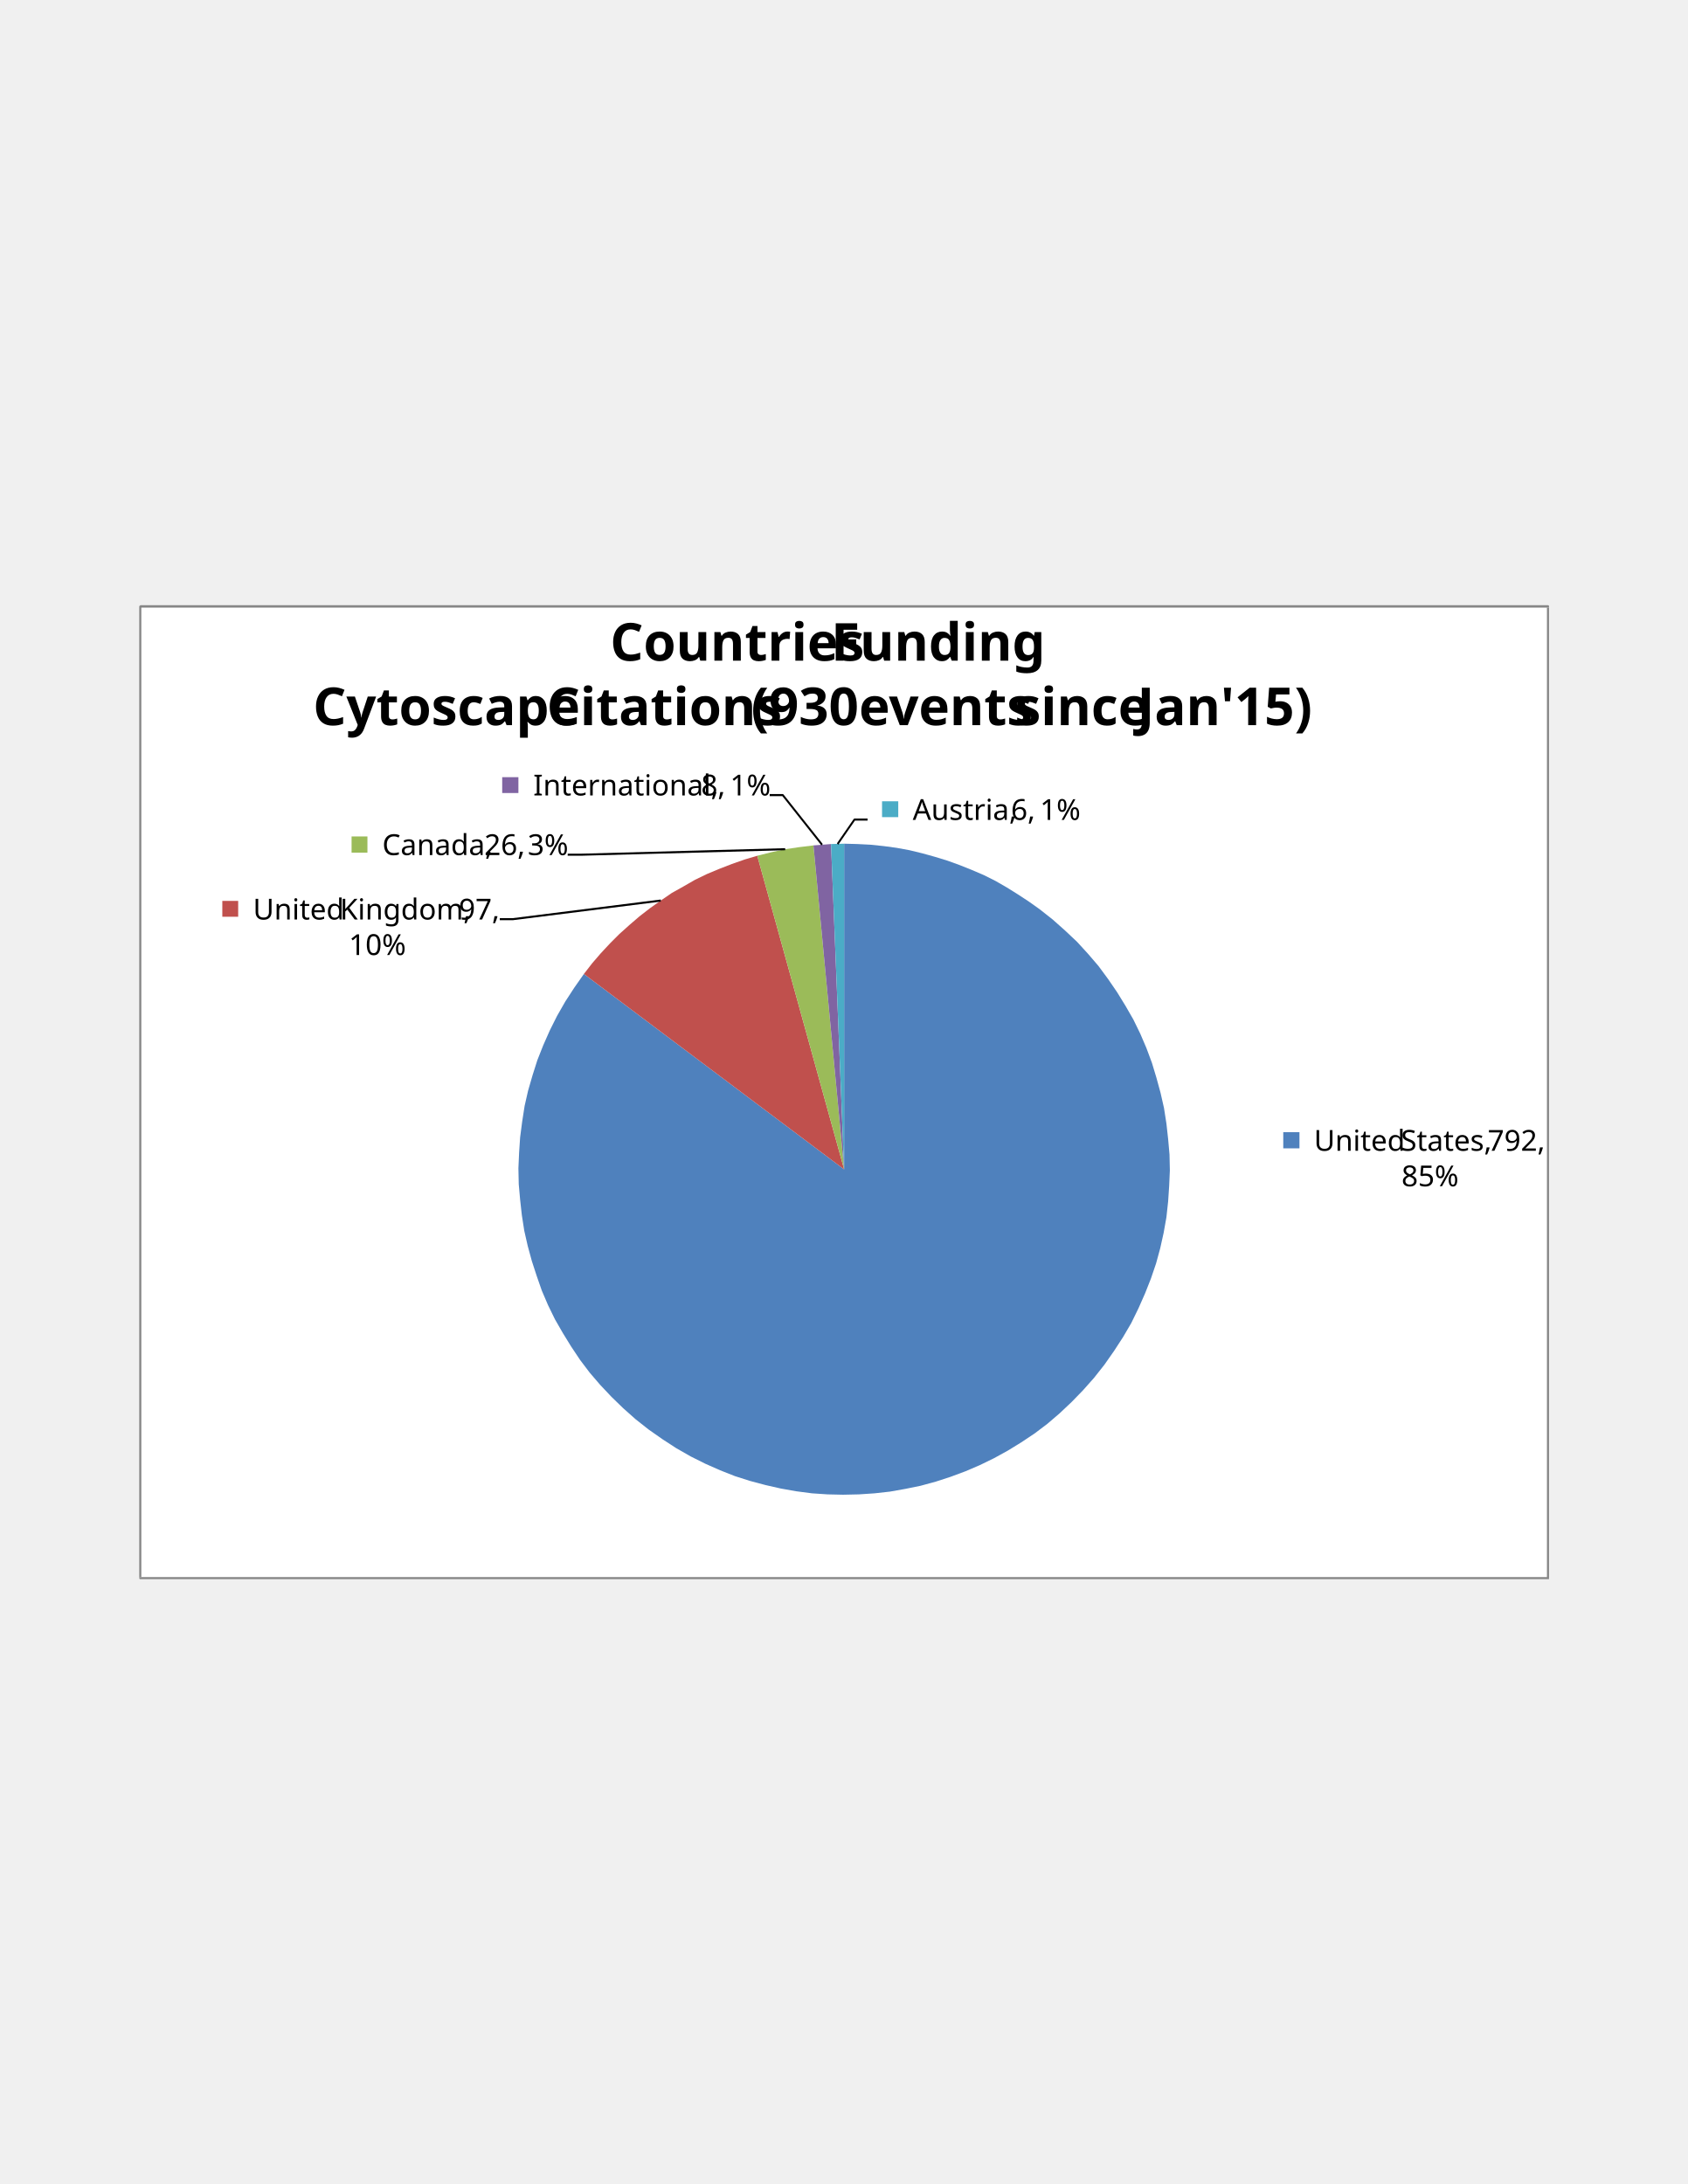
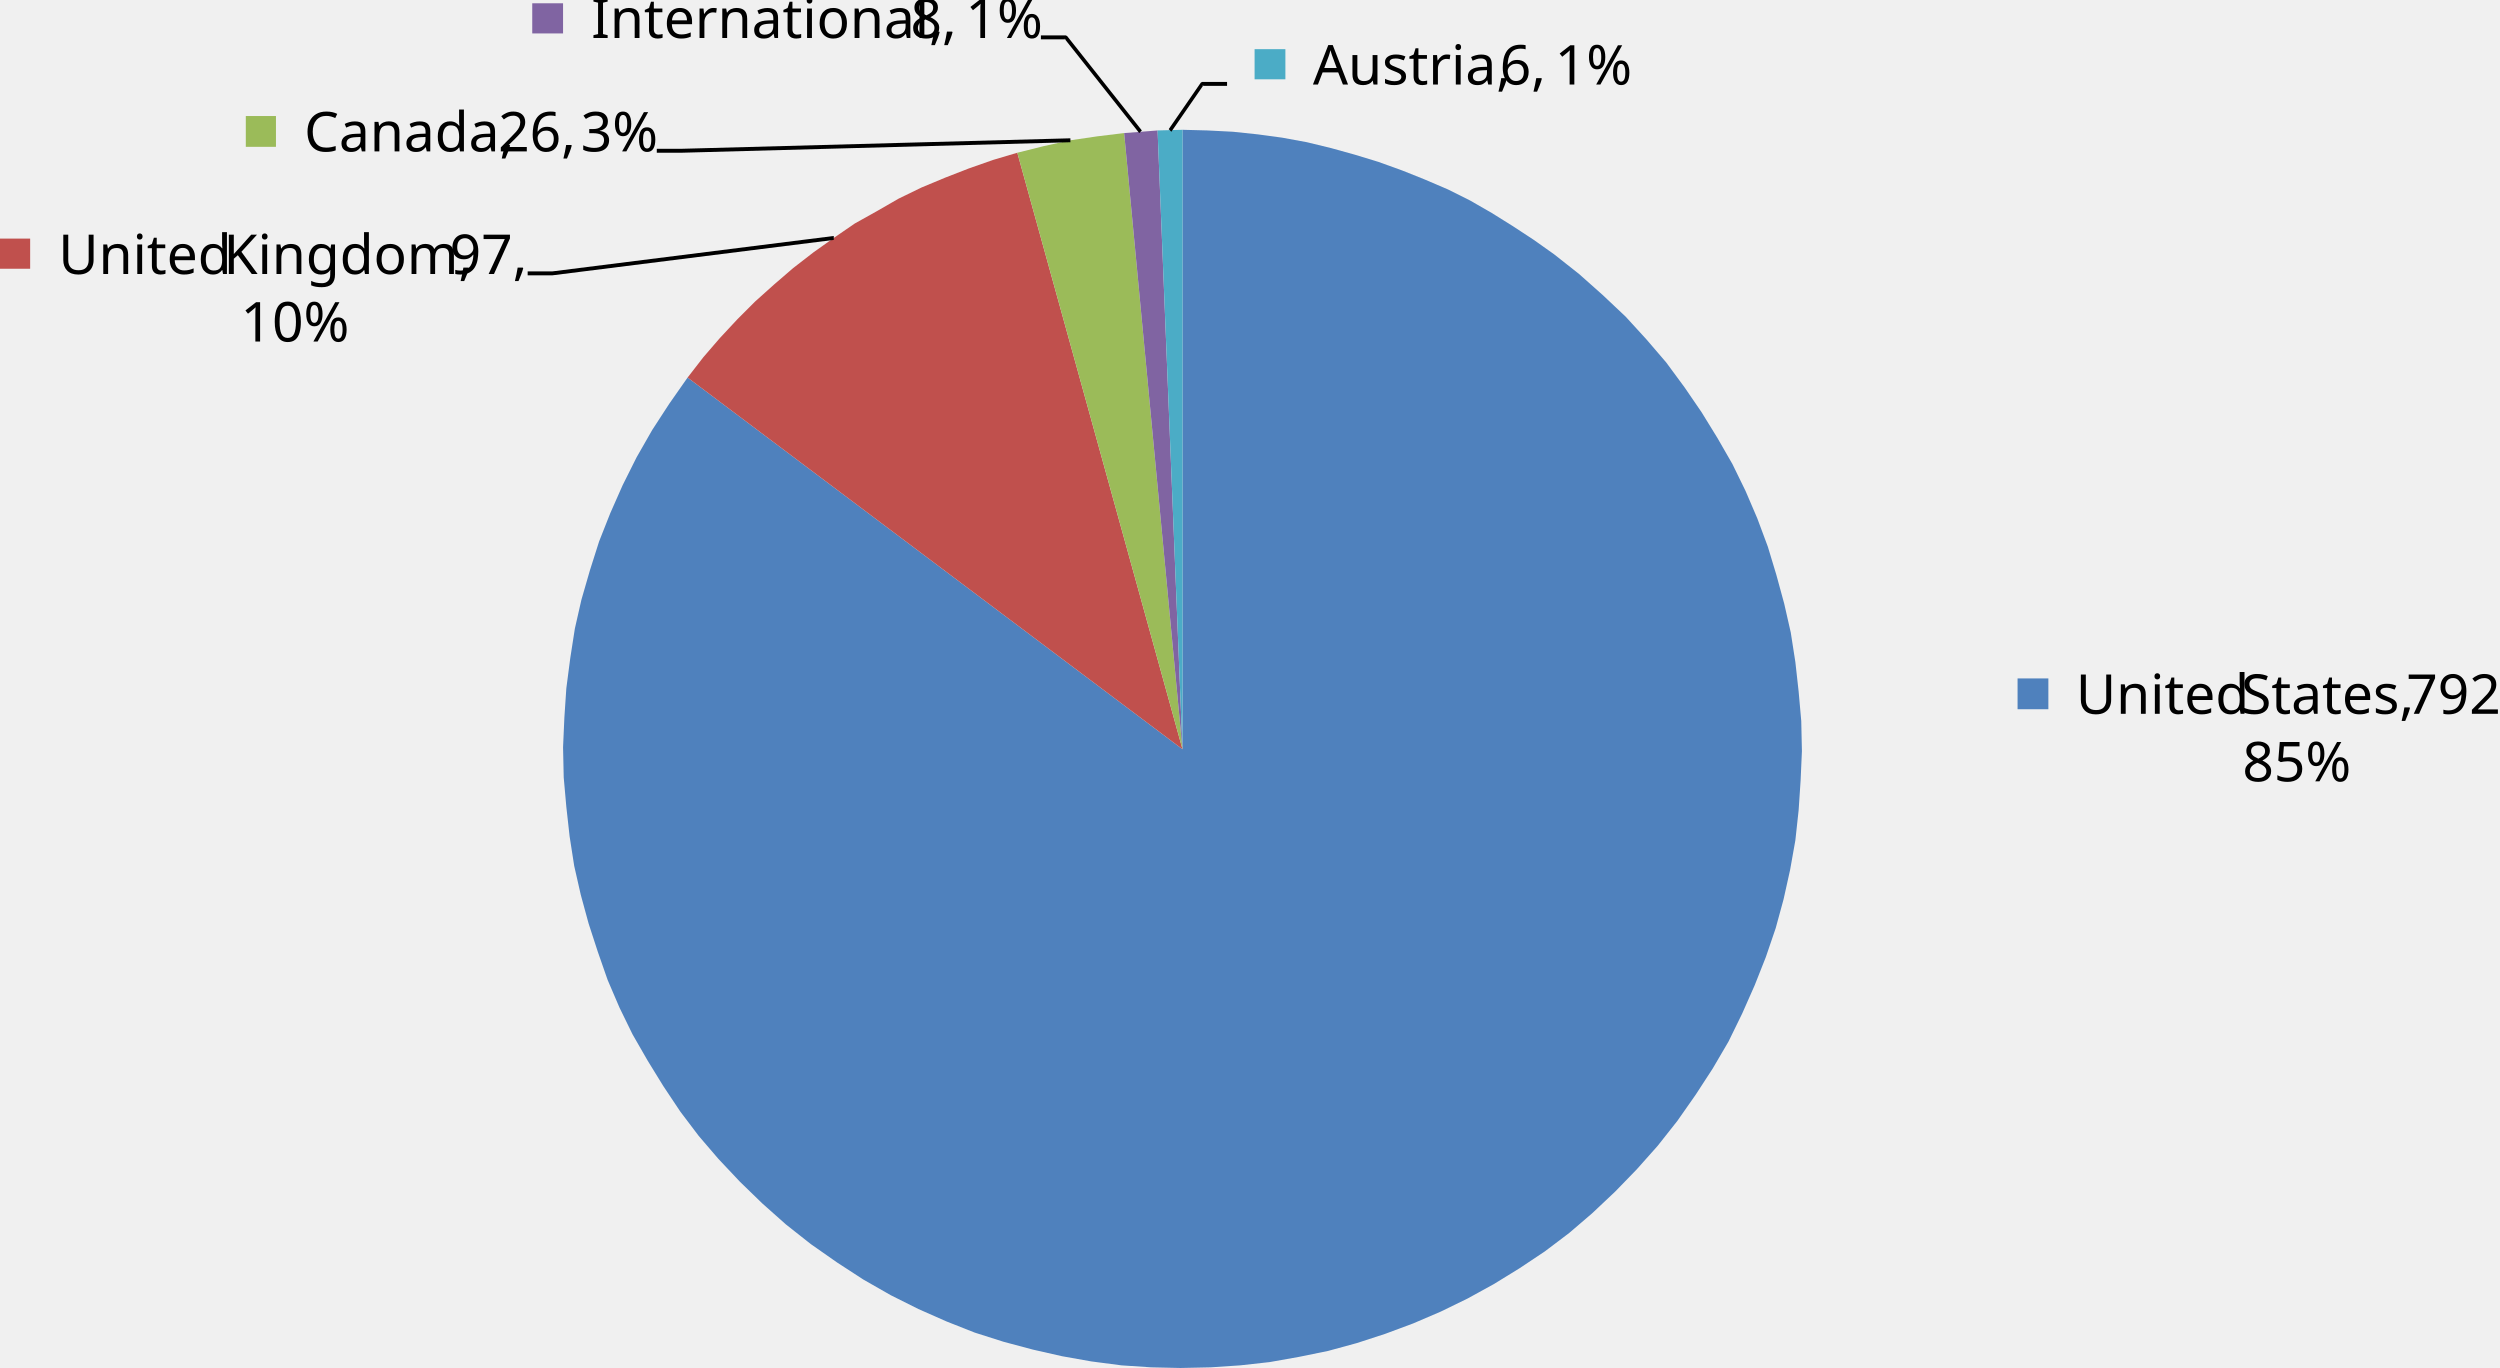
- <svg xmlns="http://www.w3.org/2000/svg" xmlns:ns1="http://www.svgmaker.com/svgns" xml:space="preserve" width="100%" height="100%" viewBox="0 0 4897 6337" preserveAspectRatio="xMidYMid" fill-rule="nonzero" stroke-linecap="round" stroke-linejoin="round">
-   <ns1:init width="215.9mm" height="279.4mm" viewBox="0 0 4897 6337" view="fit" crop="none" cropWidth="180.3mm" cropHeight="124.6mm" cropBox="404 1756 4090 2826" />
-   <defs>
-     <clipPath id="page_clip">
-       <rect x="0" y="0" width="4897" height="6337" />
-     </clipPath>
-   </defs>
-   <g id="Page_1" clip-path="url(#page_clip)" ns1:mediaBox="0 0 4897 6337">
-     <rect x="407" y="1759" width="4084" height="2820" fill="#FFFFFF" stroke="none" />
-     <path fill="#4F81BD" stroke="none" d="M 2449,3393 l -755,-567 -28,40 -26,40 -24,42 -21,42 -19,43 -17,43 -14,44 -13,45 -10,44 -7,45 -6,46 -3,45 -2,45 1,46 4,45 5,45 7,45 10,44 12,44 14,43 15,43 18,42 20,41 23,40 24,39 26,39 28,37 30,35 33,35 34,33 36,32 38,30 40,28 40,26 42,24 42,21 43,19 43,17 44,14 45,12 44,10 45,8 46,6 45,3 45,1 46,-1 45,-3 45,-5 45,-8 44,-9 44,-12 43,-14 43,-16 42,-18 41,-20 40,-22 39,-24 39,-26 37,-28 35,-30 35,-33 33,-34 32,-36 30,-38 28,-40 26,-40 24,-41 21,-43 19,-43 17,-43 15,-44 12,-44 10,-45 8,-45 5,-46 3,-45 2,-45 -1,-46 -4,-45 -5,-45 -7,-45 -10,-44 -12,-44 -13,-43 -16,-43 -18,-42 -20,-41 -23,-40 -24,-39 -26,-38 -28,-38 -30,-35 -32,-35 -35,-33 -36,-32 -38,-30 -31,-22 -32,-21  -32,-20 -33,-19 -34,-17 -35,-15 -35,-14 -36,-13 -36,-11 -36,-10 -37,-9 -38,-7 -37,-5 -38,-4 -39,-2 -38,-1 0,945 z" />
-     <path fill="#C0504D" stroke="none" d="M 2449,3393 l -252,-910 -37,11 -37,13 -36,14 -36,15 -35,17 -33,19 -34,19 -32,22 -31,22 -31,24 -29,25 -29,26 -27,27 -27,29 -25,29 -24,31 755,567 z" />
-     <path fill="#9BBB59" stroke="none" d="M 2449,3393 l -89,-940 -41,5 -41,6 -41,9 -40,10 252,910 z" />
-     <path fill="#8064A2" stroke="none" d="M 2449,3393 l -38,-944 -25,2 -26,2 89,940 z" />
-     <path fill="#4BACC6" stroke="none" d="M 2449,3393 l 0,-945 -38,1 38,944 z" />
-     <path fill="#000000" stroke="none" d="M 1917,2616 l -429,54 -38,0 0,-6 38,0 429,-54 0,6 z m 466,-163 l -114,-144 2,1 -38,0 0,-6 38,0 2,1 114,144 -4,4 z m -105,14 l -593,16 -38,0 0,-6 38,0 593,-16 0,6 z m 150,-20 l 49,-71 2,-1 38,0 0,6 -38,0 2,-1 -49,71 -4,-4 z" />
-     <rect x="3723" y="3285" width="47" height="47" fill="#4F81BD" stroke="none" />
-     <text font-family="Calibri" font-size="84" fill="#000000">
-       <tspan x="3812,3866,3910,3929,3958,4000,4045" y="3339">United </tspan>
-       <tspan x="4064,4103,4132,4172,4200,4243,4275,4297" y="3339">States, </tspan>
-       <tspan x="4316,4359,4402,4446,4467" y="3339">792, </tspan>
-       <tspan x="4066,4109,4153" y="3442">85%</tspan>
-     </text>
-     <rect x="645" y="2614" width="46" height="46" fill="#C0504D" stroke="none" />
-     <text font-family="Calibri" font-size="84" fill="#000000">
-       <tspan x="734,788,832,851,880,922,967" y="2668">United </tspan>
-       <tspan x="986,1030,1049,1094,1134,1178,1223,1291,1312" y="2668">Kingdom, </tspan>
-       <tspan x="1331,1374,1418,1439" y="2668">97, </tspan>
-       <tspan x="1012,1056,1099" y="2771">10%</tspan>
-     </text>
-     <rect x="1020" y="2427" width="46" height="47" fill="#9BBB59" stroke="none" />
-     <text font-family="Calibri" font-size="84" fill="#000000">
-       <tspan x="1109,1154,1195,1239,1279,1324,1364,1385" y="2481">Canada, </tspan>
-       <tspan x="1405,1449,1492,1513" y="2481">26, </tspan>
-       <tspan x="1531,1574" y="2481">3%</tspan>
-     </text>
-     <rect x="1457" y="2255" width="47" height="46" fill="#8064A2" stroke="none" />
-     <text font-family="Calibri" font-size="84" fill="#000000">
-       <tspan x="1547,1568,1612,1641,1683,1713,1757,1797,1826,1845,1889,1934,1974,1993,2014" y="2308">International, </tspan>
-       <tspan x="2034,2078,2099" y="2308">8, </tspan>
-       <tspan x="2118,2161" y="2308">1%</tspan>
-     </text>
-     <rect x="2559" y="2325" width="47" height="46" fill="#4BACC6" stroke="none" />
-     <text font-family="Calibri" font-size="84" fill="#000000">
-       <tspan x="2648,2697,2742,2774,2803,2833,2852,2892,2913" y="2379">Austria, </tspan>
-       <tspan x="2933,2976,2998" y="2379">6, </tspan>
-       <tspan x="3017,3060" y="2379">1%</tspan>
-     </text>
-     <text font-family="Calibri" font-size="152" fill="#000000" font-weight="700">
-       <tspan x="1770,1851,1932,2014,2094,2147,2201,2238,2315,2376" y="1917">Countries </tspan>
-       <tspan x="2411,2481,2563,2644,2726,2763,2844,2916" y="1917">Funding </tspan>
-       <tspan x="908,988,1061,1113,1195,1255,1317,1392,1474,1551" y="2104">Cytoscape </tspan>
-       <tspan x="1586,1667,1704,1755,1829,1882,1919,2001,2082,2143" y="2104">Citations </tspan>
-       <tspan x="2179,2226,2304,2381,2458" y="2104">(930 </tspan>
-       <tspan x="2492,2568,2639,2716,2797,2850,2910" y="2104">events </tspan>
-       <tspan x="2944,3004,3041,3123,3186,3263" y="2104">since </tspan>
-       <tspan x="3299,3350,3425,3507" y="2104">Jan </tspan>
-       <tspan x="3541,3577,3654,3731" y="2104">'15)</tspan>
-     </text>
-     <path fill="#868686" stroke="none" d="M 4492,1756 l 0,1 2,0 0,6 -4084,0 0,2813 -6,0 0,-2817 1,0 0,-2 2,0 0,-1 4085,0 z" />
-     <path fill="#868686" stroke="none" d="M 4494,1763 l 0,2819 -4089,0 0,-2 -1,0 0,-4 4084,0 0,-2813 6,0 z" />
+ <svg xmlns="http://www.w3.org/2000/svg" width="3814px" height="2087px" viewBox="0 0 3814 2087" version="1.1">
+   <defs />
+   <g id="Page-1" stroke="none" stroke-width="1" fill="none" fill-rule="evenodd">
+     <g id="Countries_Funding_Cytoscape_Citations_Prior_Year" transform="translate(0, -22)">
+       <g id="Page_1-Clipped">
+         <g id="Page_1">
+           <polygon id="Shape" fill="#4F81BD" points="1804 1165 1049 598 1021 638 995 678 971 720 950 762 931 805 914 848 900 892 887 937 877 981 870 1026 864 1072 861 1117 859 1162 860 1208 864 1253 869 1298 876 1343 886 1387 898 1431 912 1474 927 1517 945 1559 965 1600 988 1640 1012 1679 1038 1718 1066 1755 1096 1790 1129 1825 1163 1858 1199 1890 1237 1920 1277 1948 1317 1974 1359 1998 1401 2019 1444 2038 1487 2055 1531 2069 1576 2081 1620 2091 1665 2099 1711 2105 1756 2108 1801 2109 1847 2108 1892 2105 1937 2100 1982 2092 2026 2083 2070 2071 2113 2057 2156 2041 2198 2023 2239 2003 2279 1981 2318 1957 2357 1931 2394 1903 2429 1873 2464 1840 2497 1806 2529 1770 2559 1732 2587 1692 2613 1652 2637 1611 2658 1568 2677 1525 2694 1482 2709 1438 2721 1394 2731 1349 2739 1304 2744 1258 2747 1213 2749 1168 2748 1122 2744 1077 2739 1032 2732 987 2722 943 2710 899 2697 856 2681 813 2663 771 2643 730 2620 690 2596 651 2570 613 2542 575 2512 540 2480 505 2445 472 2409 440 2371 410 2340 388 2308 367 2276 347 2243 328 2209 311 2174 296 2139 282 2103 269 2067 258 2031 248 1994 239 1956 232 1919 227 1881 223 1842 221 1804 220" />
+           <polygon id="Shape" fill="#C0504D" points="1804 1165 1552 255 1515 266 1478 279 1442 293 1406 308 1371 325 1338 344 1304 363 1272 385 1241 407 1210 431 1181 456 1152 482 1125 509 1098 538 1073 567 1049 598" />
+           <polygon id="Shape" fill="#9BBB59" points="1804 1165 1715 225 1674 230 1633 236 1592 245 1552 255" />
+           <polygon id="Shape" fill="#8064A2" points="1804 1165 1766 221 1741 223 1715 225" />
+           <polygon id="Shape" fill="#4BACC6" points="1804 1165 1804 220 1766 221" />
+           <path d="M1272,388 L843,442 L805,442 L805,436 L843,436 L1272,382 L1272,388 L1272,388 Z M1738,225 L1624,81 L1626,82 L1588,82 L1588,76 L1626,76 L1628,77 L1742,221 L1738,225 L1738,225 Z M1633,239 L1040,255 L1002,255 L1002,249 L1040,249 L1633,233 L1633,239 L1633,239 Z M1783,219 L1832,148 L1834,147 L1872,147 L1872,153 L1834,153 L1836,152 L1787,223 L1783,219 L1783,219 Z" id="Shape" fill="#000000" />
+           <rect id="Rectangle-path" fill="#4F81BD" x="3078" y="1057" width="47" height="47" />
+           <text id="United" fill="#000000" font-family="Calibri" font-size="84" font-weight="normal">
+             <tspan x="3167" y="1111">United</tspan>
+           </text>
+           <text id="States," fill="#000000" font-family="Calibri" font-size="84" font-weight="normal">
+             <tspan x="3419" y="1111">States,</tspan>
+           </text>
+           <text id="792," fill="#000000" font-family="Calibri" font-size="84" font-weight="normal">
+             <tspan x="3671" y="1111">792,</tspan>
+           </text>
+           <text id="85%" fill="#000000" font-family="Calibri" font-size="84" font-weight="normal">
+             <tspan x="3421" y="1214">85%</tspan>
+           </text>
+           <rect id="Rectangle-path" fill="#C0504D" x="0" y="386" width="46" height="46" />
+           <text id="United" fill="#000000" font-family="Calibri" font-size="84" font-weight="normal">
+             <tspan x="89" y="440">United</tspan>
+           </text>
+           <text id="Kingdom," fill="#000000" font-family="Calibri" font-size="84" font-weight="normal">
+             <tspan x="341" y="440">Kingdom,</tspan>
+           </text>
+           <text id="97," fill="#000000" font-family="Calibri" font-size="84" font-weight="normal">
+             <tspan x="686" y="440">97,</tspan>
+           </text>
+           <text id="10%" fill="#000000" font-family="Calibri" font-size="84" font-weight="normal">
+             <tspan x="367" y="543">10%</tspan>
+           </text>
+           <rect id="Rectangle-path" fill="#9BBB59" x="375" y="199" width="46" height="47" />
+           <text id="Canada," fill="#000000" font-family="Calibri" font-size="84" font-weight="normal">
+             <tspan x="464" y="253">Canada,</tspan>
+           </text>
+           <text id="26," fill="#000000" font-family="Calibri" font-size="84" font-weight="normal">
+             <tspan x="760" y="253">26,</tspan>
+           </text>
+           <text id="3%" fill="#000000" font-family="Calibri" font-size="84" font-weight="normal">
+             <tspan x="886" y="253">3%</tspan>
+           </text>
+           <rect id="Rectangle-path" fill="#8064A2" x="812" y="27" width="47" height="46" />
+           <text id="International," fill="#000000" font-family="Calibri" font-size="84" font-weight="normal">
+             <tspan x="902" y="80">International,</tspan>
+           </text>
+           <text id="8," fill="#000000" font-family="Calibri" font-size="84" font-weight="normal">
+             <tspan x="1389" y="80">8,</tspan>
+           </text>
+           <text id="1%" fill="#000000" font-family="Calibri" font-size="84" font-weight="normal">
+             <tspan x="1473" y="80">1%</tspan>
+           </text>
+           <rect id="Rectangle-path" fill="#4BACC6" x="1914" y="97" width="47" height="46" />
+           <text id="Austria," fill="#000000" font-family="Calibri" font-size="84" font-weight="normal">
+             <tspan x="2003" y="151">Austria,</tspan>
+           </text>
+           <text id="6," fill="#000000" font-family="Calibri" font-size="84" font-weight="normal">
+             <tspan x="2288" y="151">6,</tspan>
+           </text>
+           <text id="1%" fill="#000000" font-family="Calibri" font-size="84" font-weight="normal">
+             <tspan x="2372" y="151">1%</tspan>
+           </text>
+         </g>
+       </g>
+     </g>
  </g>
</svg>
